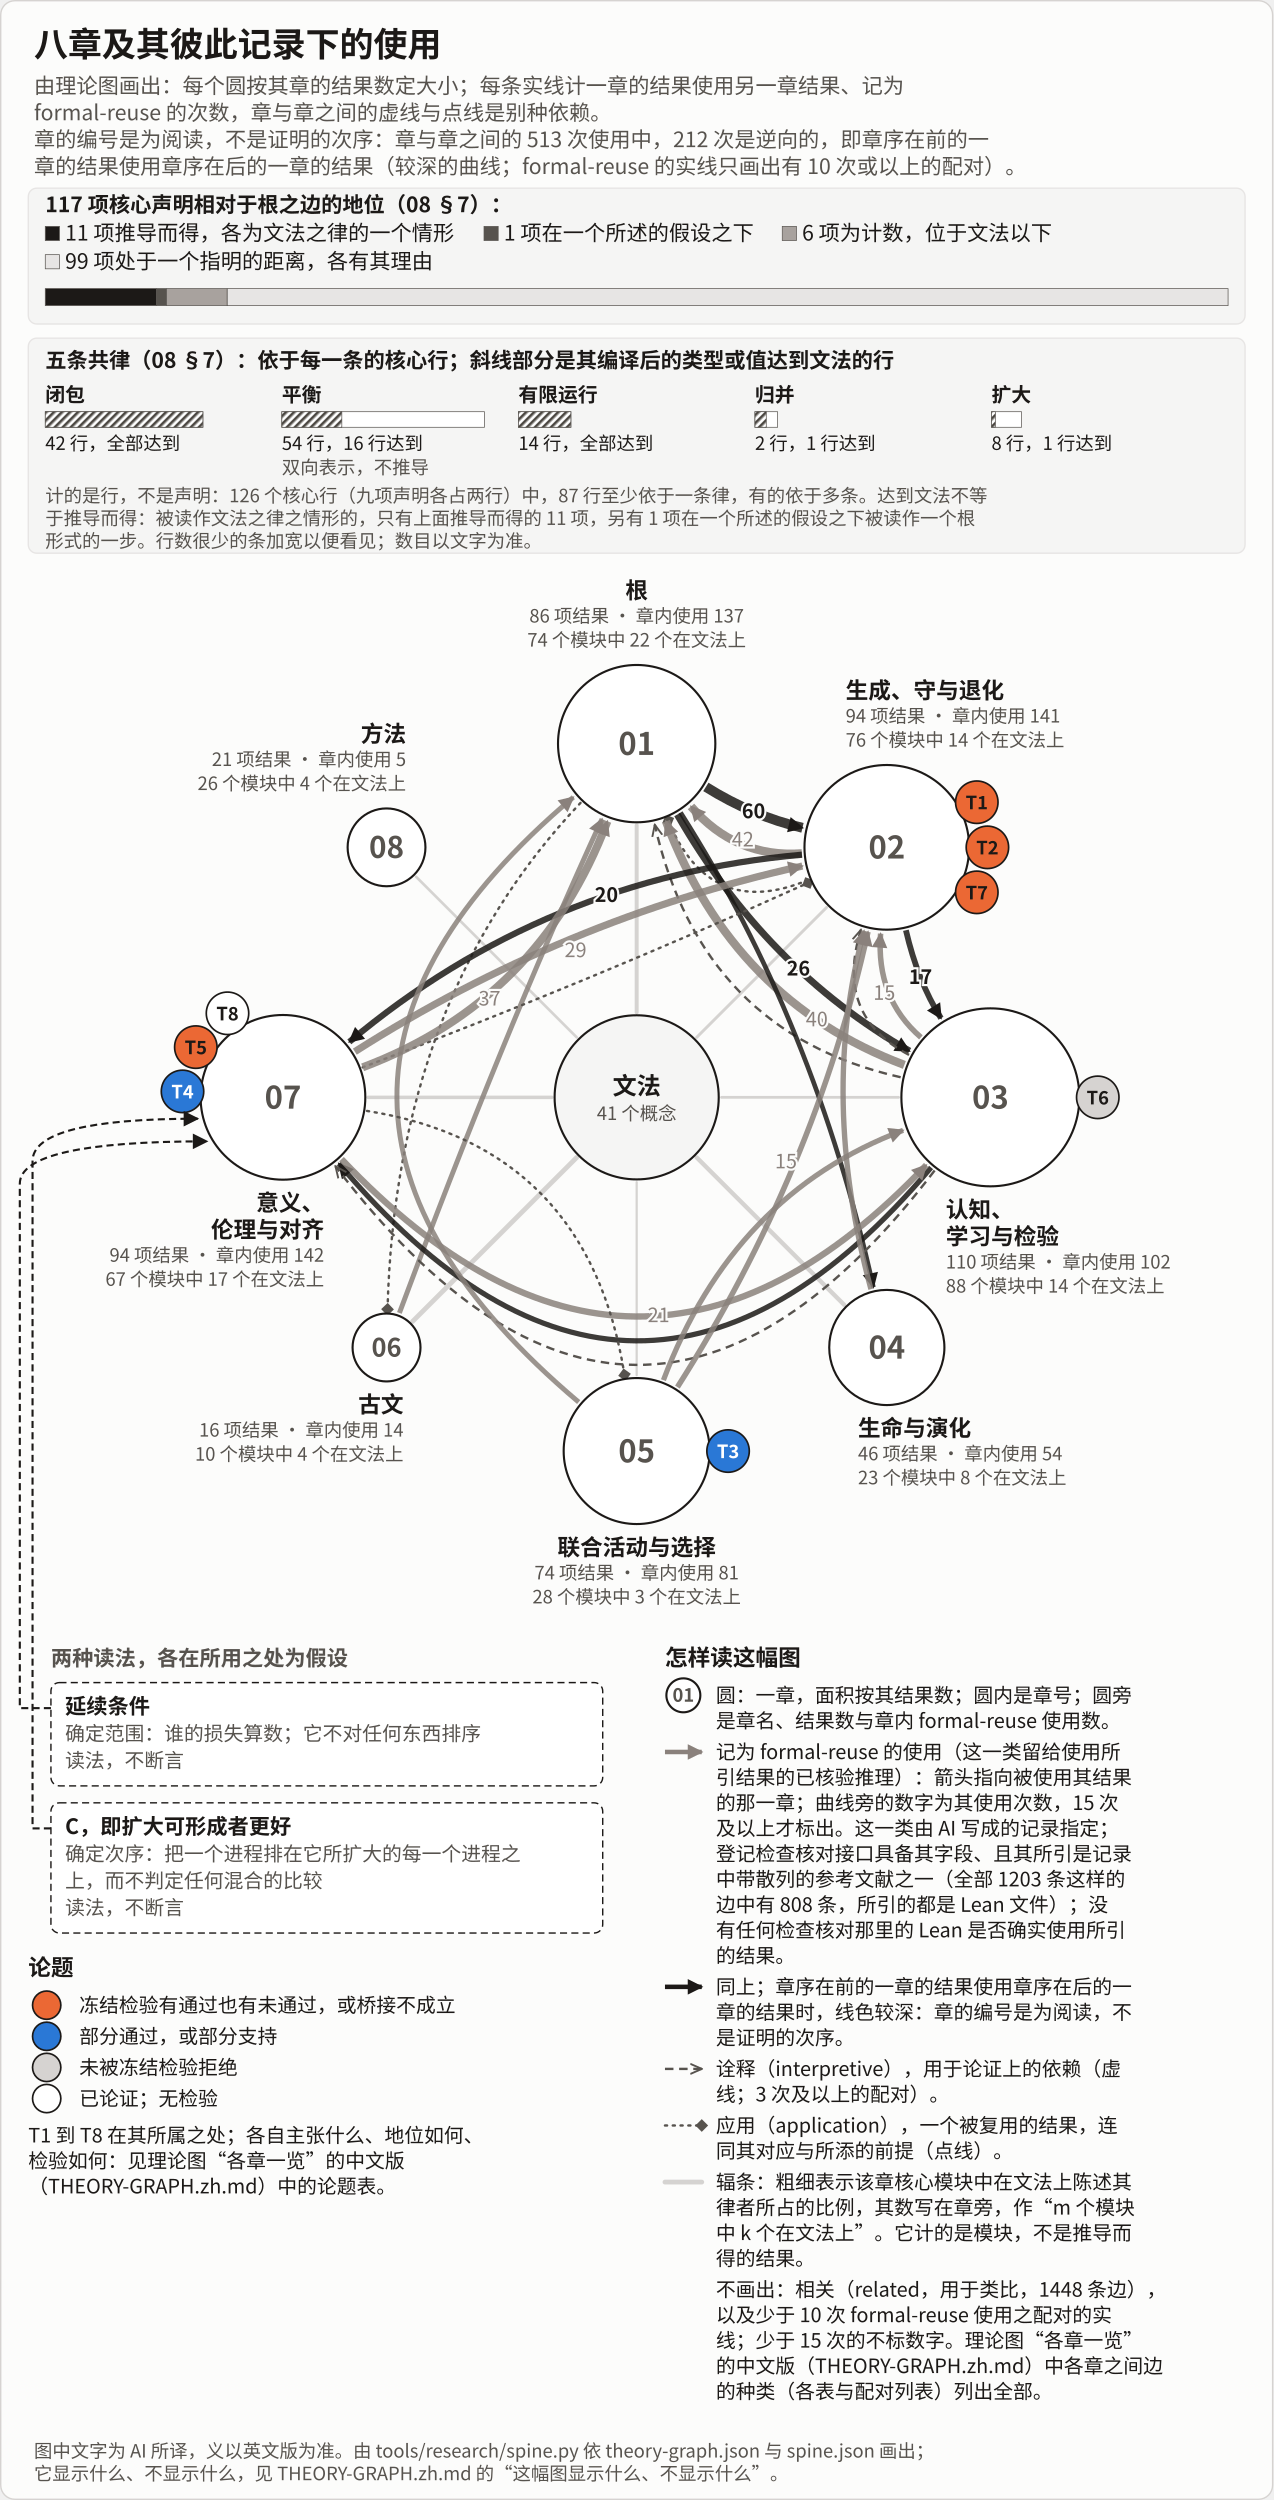
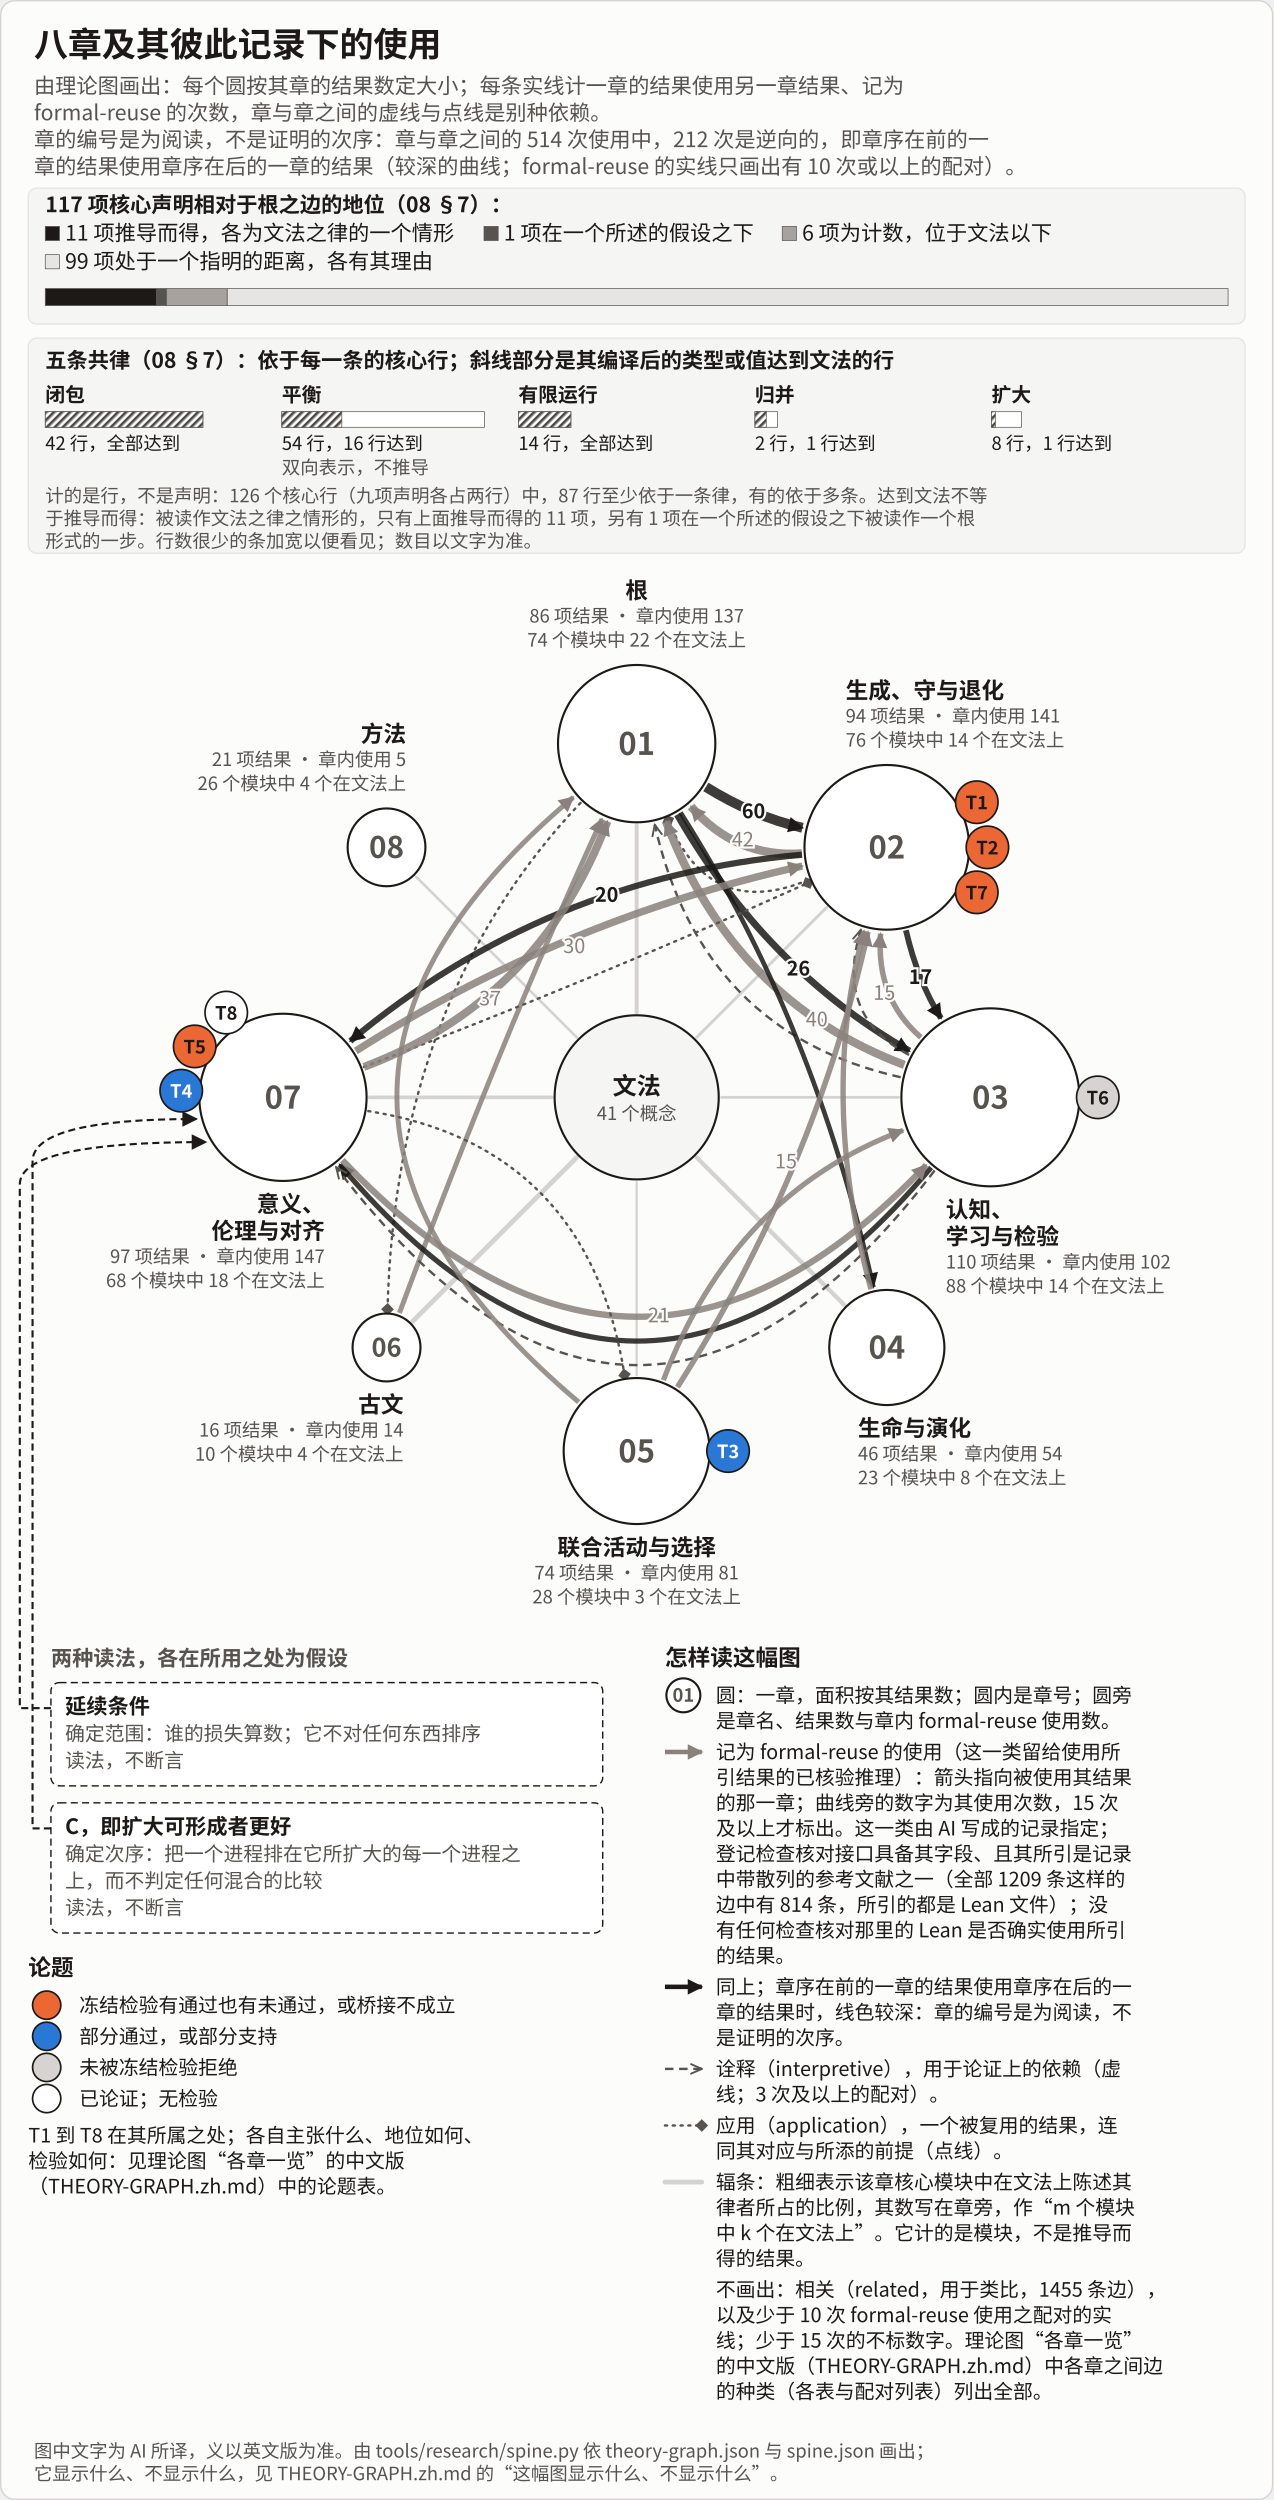
<svg xmlns="http://www.w3.org/2000/svg" viewBox="0 0 900 1767" width="900" height="1767" role="img" aria-labelledby="spine-title spine-desc" font-family="'PingFang SC', 'Hiragino Sans GB', 'Noto Sans CJK SC', 'Microsoft YaHei', sans-serif">
  <defs>
    <marker id="fwd" viewBox="0 0 10 10" refX="9" refY="5" markerWidth="11" markerHeight="11" markerUnits="userSpaceOnUse" orient="auto">
      <path d="M0,0 L10,5 L0,10 z" fill="#8a817c" />
    </marker>
    <marker id="back" viewBox="0 0 10 10" refX="9" refY="5" markerWidth="11" markerHeight="11" markerUnits="userSpaceOnUse" orient="auto">
      <path d="M0,0 L10,5 L0,10 z" fill="#1c1917" />
    </marker>
    <marker id="thin" viewBox="0 0 10 10" refX="9" refY="5" markerWidth="9" markerHeight="9" markerUnits="userSpaceOnUse" orient="auto">
      <path d="M0,1 L9,5 L0,9" fill="none" stroke="#57534e" stroke-width="1.5" />
    </marker>
    <marker id="diamond" viewBox="0 0 10 10" refX="5" refY="5" markerWidth="9" markerHeight="9" markerUnits="userSpaceOnUse" orient="auto">
      <path d="M5,0 L10,5 L5,10 L0,5 z" fill="#57534e" />
    </marker>
    <pattern id="reach" width="4" height="4" patternUnits="userSpaceOnUse" patternTransform="rotate(45)">
      <rect width="4" height="4" fill="#ffffff" />
      <rect width="2" height="4" fill="#57534e" />
    </pattern>
  </defs>
  <rect x="0.5" y="0.5" width="899" height="1766" rx="10" fill="#fcfcfb" stroke="#d6d3d1" />
  <text x="24" y="40" font-size="24" font-weight="bold" text-anchor="start" fill="#1c1917">八章及其彼此记录下的使用</text>
  <text x="24" y="66" font-size="15" text-anchor="start" fill="#57534e">由理论图画出：每个圆按其章的结果数定大小；每条实线计一章的结果使用另一章结果、记为</text>
  <text x="24" y="85" font-size="15" text-anchor="start" fill="#57534e">formal-reuse 的次数，章与章之间的虚线与点线是别种依赖。</text>
-   <text x="24" y="104" font-size="15" text-anchor="start" fill="#57534e">章的编号是为阅读，不是证明的次序：章与章之间的 513 次使用中，212 次是逆向的，即章序在前的一</text>
+   <text x="24" y="104" font-size="15" text-anchor="start" fill="#57534e">章的编号是为阅读，不是证明的次序：章与章之间的 514 次使用中，212 次是逆向的，即章序在前的一</text>
  <text x="24" y="123" font-size="15" text-anchor="start" fill="#57534e">章的结果使用章序在后的一章的结果（较深的曲线；formal-reuse 的实线只画出有 10 次或以上的配对）。</text>
  <rect x="20" y="133" width="860" height="96" rx="6" fill="#f5f5f4" stroke="#e7e5e4" />
  <text x="32" y="150" font-size="15" font-weight="bold" text-anchor="start" fill="#1c1917">117 项核心声明相对于根之边的地位（08 §7）：</text>
  <rect x="32" y="160" width="10" height="10" fill="#1c1917" stroke="#57534e" stroke-width="0.5" />
  <text x="46" y="170" font-size="15" text-anchor="start" fill="#1c1917">11 项推导而得，各为文法之律的一个情形</text>
  <rect x="342.1" y="160" width="10" height="10" fill="#57534e" stroke="#57534e" stroke-width="0.5" />
  <text x="356.1" y="170" font-size="15" text-anchor="start" fill="#1c1917">1 项在一个所述的假设之下</text>
  <rect x="552.9" y="160" width="10" height="10" fill="#a8a29e" stroke="#57534e" stroke-width="0.5" />
  <text x="566.9" y="170" font-size="15" text-anchor="start" fill="#1c1917">6 项为计数，位于文法以下</text>
  <rect x="32" y="180" width="10" height="10" fill="#e7e5e4" stroke="#57534e" stroke-width="0.5" />
  <text x="46" y="190" font-size="15" text-anchor="start" fill="#1c1917">99 项处于一个指明的距离，各有其理由</text>
  <rect x="32" y="204" width="78.6" height="12" fill="#1c1917" stroke="#57534e" stroke-width="0.5" />
  <rect x="110.6" y="204" width="7.1" height="12" fill="#57534e" stroke="#57534e" stroke-width="0.5" />
  <rect x="117.7" y="204" width="42.9" height="12" fill="#a8a29e" stroke="#57534e" stroke-width="0.5" />
  <rect x="160.6" y="204" width="707.4" height="12" fill="#e7e5e4" stroke="#57534e" stroke-width="0.5" />
  <rect x="20" y="239" width="860" height="152" rx="6" fill="#f5f5f4" stroke="#e7e5e4" />
  <text x="32" y="260" font-size="15" font-weight="bold" text-anchor="start" fill="#1c1917">五条共律（08 §7）：依于每一条的核心行；斜线部分是其编译后的类型或值达到文法的行</text>
  <text x="32" y="284" font-size="14" font-weight="bold" text-anchor="start" fill="#1c1917">闭包</text>
  <rect x="32" y="291" width="111.4" height="11" fill="#ffffff" stroke="#57534e" stroke-width="0.5" />
  <rect x="32" y="291" width="111.4" height="11" fill="url(#reach)" stroke="#57534e" stroke-width="0.5" />
  <text x="32" y="318" font-size="13" text-anchor="start" fill="#1c1917">42 行，全部达到</text>
  <text x="199.2" y="284" font-size="14" font-weight="bold" text-anchor="start" fill="#1c1917">平衡</text>
  <rect x="199.2" y="291" width="143.2" height="11" fill="#ffffff" stroke="#57534e" stroke-width="0.5" />
  <rect x="199.2" y="291" width="42.4" height="11" fill="url(#reach)" stroke="#57534e" stroke-width="0.5" />
  <text x="199.2" y="318" font-size="13" text-anchor="start" fill="#1c1917">54 行，16 行达到</text>
  <text x="199.2" y="335" font-size="13" text-anchor="start" fill="#57534e">双向表示，不推导</text>
  <text x="366.4" y="284" font-size="14" font-weight="bold" text-anchor="start" fill="#1c1917">有限运行</text>
  <rect x="366.4" y="291" width="37.1" height="11" fill="#ffffff" stroke="#57534e" stroke-width="0.5" />
  <rect x="366.4" y="291" width="37.1" height="11" fill="url(#reach)" stroke="#57534e" stroke-width="0.5" />
  <text x="366.4" y="318" font-size="13" text-anchor="start" fill="#1c1917">14 行，全部达到</text>
  <text x="533.6" y="284" font-size="14" font-weight="bold" text-anchor="start" fill="#1c1917">归并</text>
  <rect x="533.6" y="291" width="16" height="11" fill="#ffffff" stroke="#57534e" stroke-width="0.5" />
  <rect x="533.6" y="291" width="8" height="11" fill="url(#reach)" stroke="#57534e" stroke-width="0.5" />
  <text x="533.6" y="318" font-size="13" text-anchor="start" fill="#1c1917">2 行，1 行达到</text>
  <text x="700.8" y="284" font-size="14" font-weight="bold" text-anchor="start" fill="#1c1917">扩大</text>
  <rect x="700.8" y="291" width="21.2" height="11" fill="#ffffff" stroke="#57534e" stroke-width="0.5" />
  <rect x="700.8" y="291" width="2.7" height="11" fill="url(#reach)" stroke="#57534e" stroke-width="0.5" />
  <text x="700.8" y="318" font-size="13" text-anchor="start" fill="#1c1917">8 行，1 行达到</text>
  <text x="32" y="355" font-size="13" text-anchor="start" fill="#57534e">计的是行，不是声明：126 个核心行（九项声明各占两行）中，87 行至少依于一条律，有的依于多条。达到文法不等</text>
  <text x="32" y="371" font-size="13" text-anchor="start" fill="#57534e">于推导而得：被读作文法之律之情形的，只有上面推导而得的 11 项，另有 1 项在一个所述的假设之下被读作一个根</text>
  <text x="32" y="387" font-size="13" text-anchor="start" fill="#57534e">形式的一步。行数很少的条加宽以便看见；数目以文字为准。</text>
  <line x1="450" y1="583.3" x2="450" y2="715.6" stroke="#a8a29e" stroke-opacity="0.45" stroke-width="2.8" stroke-linecap="round" />
  <line x1="584.2" y1="641.4" x2="492.4" y2="733.2" stroke="#a8a29e" stroke-opacity="0.45" stroke-width="2.1" stroke-linecap="round" />
  <line x1="635.1" y1="775.6" x2="510" y2="775.6" stroke="#a8a29e" stroke-opacity="0.45" stroke-width="2" stroke-linecap="round" />
  <line x1="596.6" y1="922.2" x2="492.4" y2="818.1" stroke="#a8a29e" stroke-opacity="0.45" stroke-width="3.1" stroke-linecap="round" />
  <line x1="450" y1="972" x2="450" y2="835.6" stroke="#a8a29e" stroke-opacity="0.45" stroke-width="1.6" stroke-linecap="round" />
  <line x1="291.6" y1="934" x2="407.6" y2="818.1" stroke="#a8a29e" stroke-opacity="0.45" stroke-width="3.4" stroke-linecap="round" />
-   <line x1="260.2" y1="775.6" x2="390" y2="775.6" stroke="#a8a29e" stroke-opacity="0.45" stroke-width="2.5" stroke-linecap="round" />
+   <line x1="261.1" y1="775.6" x2="390" y2="775.6" stroke="#a8a29e" stroke-opacity="0.45" stroke-width="2.6" stroke-linecap="round" />
  <line x1="294.1" y1="619.7" x2="407.6" y2="733.2" stroke="#a8a29e" stroke-opacity="0.45" stroke-width="1.9" stroke-linecap="round" />
  <circle cx="450" cy="775.6" r="58" fill="#f5f5f4" stroke="#1c1917" stroke-width="1.5" />
  <text x="450" y="773.6" font-size="17" font-weight="bold" text-anchor="middle" fill="#1c1917">文法</text>
  <text x="450" y="791.6" font-size="13" text-anchor="middle" fill="#57534e">41 个概念</text>
  <path d="M498.9,556.2 Q532.3,577 567.2,585.1" fill="none" stroke="#1c1917" stroke-opacity="0.85" stroke-width="7" marker-end="url(#back)" />
  <path d="M566.8,603.2 Q520,606.6 488.4,570" fill="none" stroke="#8a817c" stroke-opacity="0.85" stroke-width="6" marker-end="url(#fwd)" />
  <path d="M571.2,622 Q501.7,650.9 472.3,579.9" fill="none" stroke="#57534e" stroke-width="1.7" stroke-dasharray="1.5 4" stroke-linecap="round" marker-end="url(#diamond)" />
  <path d="M478.7,575.7 Q541.1,684.6 642.8,742.9" fill="none" stroke="#1c1917" stroke-opacity="0.85" stroke-width="4.9" marker-end="url(#back)" />
  <path d="M639.2,752.7 Q518.4,707.2 470.7,580.5" fill="none" stroke="#8a817c" stroke-opacity="0.85" stroke-width="5.9" marker-end="url(#fwd)" />
  <path d="M636.6,761.4 Q495.8,729.8 462.8,582.9" fill="none" stroke="#57534e" stroke-width="1.7" stroke-dasharray="6 4" marker-end="url(#thin)" />
  <path d="M481,574.3 Q576,723.5 617.3,909.8" fill="none" stroke="#1c1917" stroke-opacity="0.85" stroke-width="3.3" marker-end="url(#back)" />
  <path d="M410.3,567.5 Q279.7,705.1 273.9,925.4" fill="none" stroke="#57534e" stroke-width="1.7" stroke-dasharray="1.5 4" stroke-linecap="round" marker-end="url(#diamond)" />
  <path d="M282.3,928 Q353.6,735.7 425.5,578.9" fill="none" stroke="#8a817c" stroke-opacity="0.85" stroke-width="3.5" marker-end="url(#fwd)" />
  <path d="M640.3,657.5 Q648.6,693.4 665.1,719.7" fill="none" stroke="#1c1917" stroke-opacity="0.85" stroke-width="4.1" marker-end="url(#back)" />
  <path d="M650.9,733.2 Q619,705.6 622.4,659.9" fill="none" stroke="#8a817c" stroke-opacity="0.85" stroke-width="3.9" marker-end="url(#fwd)" />
  <path d="M642.5,745.6 Q589.5,717.9 608.5,657.2" fill="none" stroke="#57534e" stroke-width="1.7" stroke-dasharray="6 4" marker-end="url(#thin)" />
-   <path d="M566.8,604.1 Q385.6,620.1 246.9,736.4" fill="none" stroke="#1c1917" stroke-opacity="0.85" stroke-width="4.4" marker-end="url(#back)" />
-   <path d="M250.8,743.3 Q397.8,649.7 567.1,612.1" fill="none" stroke="#8a817c" stroke-opacity="0.85" stroke-width="5.1" marker-end="url(#fwd)" />
-   <path d="M256.3,754.4 Q416.2,694 571,624.1" fill="none" stroke="#57534e" stroke-width="1.7" stroke-dasharray="1.5 4" stroke-linecap="round" marker-end="url(#diamond)" />
-   <path d="M658.1,825.2 Q450,1071.6 239.5,822.4" fill="none" stroke="#1c1917" stroke-opacity="0.85" stroke-width="3.7" marker-end="url(#back)" />
-   <path d="M660.6,827.3 Q450,1103.6 237.1,824.3" fill="none" stroke="#57534e" stroke-width="1.7" stroke-dasharray="6 4" marker-end="url(#thin)" />
-   <path d="M241.4,819.3 Q450,1039.6 654.7,823.5" fill="none" stroke="#8a817c" stroke-opacity="0.85" stroke-width="4.5" marker-end="url(#fwd)" />
+   <path d="M566.8,604.1 Q385.6,620.1 247.6,735.8" fill="none" stroke="#1c1917" stroke-opacity="0.85" stroke-width="4.4" marker-end="url(#back)" />
+   <path d="M251.5,742.8 Q397.8,649.7 567.1,612.1" fill="none" stroke="#8a817c" stroke-opacity="0.85" stroke-width="5.2" marker-end="url(#fwd)" />
+   <path d="M257.2,754.1 Q416.2,694 571,624.1" fill="none" stroke="#57534e" stroke-width="1.7" stroke-dasharray="1.5 4" stroke-linecap="round" marker-end="url(#diamond)" />
+   <path d="M658.1,825.2 Q450,1071.6 240.1,823.1" fill="none" stroke="#1c1917" stroke-opacity="0.85" stroke-width="3.7" marker-end="url(#back)" />
+   <path d="M660.6,827.3 Q450,1103.6 237.6,825" fill="none" stroke="#57534e" stroke-width="1.7" stroke-dasharray="6 4" marker-end="url(#thin)" />
+   <path d="M242,820 Q450,1039.6 654.7,823.5" fill="none" stroke="#8a817c" stroke-opacity="0.85" stroke-width="4.5" marker-end="url(#fwd)" />
  <path d="M615.6,911.2 Q578.8,775.6 610.7,657.9" fill="none" stroke="#8a817c" stroke-opacity="0.85" stroke-width="3.8" marker-end="url(#fwd)" />
  <path d="M409,991 Q154,775.6 405.2,563.5" fill="none" stroke="#8a817c" stroke-opacity="0.85" stroke-width="3.5" marker-end="url(#fwd)" />
  <path d="M478.8,980.4 Q576,827.8 613.5,658.6" fill="none" stroke="#8a817c" stroke-opacity="0.85" stroke-width="3.9" marker-end="url(#fwd)" />
  <path d="M468.9,975.5 Q518.4,844.1 638.3,798.9" fill="none" stroke="#8a817c" stroke-opacity="0.85" stroke-width="3.7" marker-end="url(#fwd)" />
-   <path d="M256.3,754.4 Q381.6,707.2 429.3,580.5" fill="none" stroke="#8a817c" stroke-opacity="0.85" stroke-width="5.7" marker-end="url(#fwd)" />
-   <path d="M259.4,785.2 Q415.5,810.1 441.4,971.7" fill="none" stroke="#57534e" stroke-width="1.7" stroke-dasharray="1.5 4" stroke-linecap="round" marker-end="url(#diamond)" />
+   <path d="M257.2,754.1 Q381.6,707.2 429.3,580.5" fill="none" stroke="#8a817c" stroke-opacity="0.85" stroke-width="5.7" marker-end="url(#fwd)" />
+   <path d="M260.3,785.3 Q415.5,810.1 441.4,971.7" fill="none" stroke="#57534e" stroke-width="1.7" stroke-dasharray="1.5 4" stroke-linecap="round" marker-end="url(#diamond)" />
  <circle cx="450" cy="525.6" r="55.6" fill="#ffffff" stroke="#1c1917" stroke-width="1.5" />
  <text x="450" y="533.6" font-size="22" font-weight="bold" text-anchor="middle" fill="#57534e">01</text>
  <text x="450" y="423" font-size="16" font-weight="bold" text-anchor="middle" fill="#1c1917" stroke="#fcfcfb" stroke-width="3" paint-order="stroke">根</text>
  <text x="450" y="440" font-size="13" text-anchor="middle" fill="#57534e" stroke="#fcfcfb" stroke-width="3" paint-order="stroke">86 项结果 · 章内使用 137</text>
  <text x="450" y="457" font-size="13" text-anchor="middle" fill="#57534e" stroke="#fcfcfb" stroke-width="3" paint-order="stroke">74 个模块中 22 个在文法上</text>
  <circle cx="626.8" cy="598.9" r="58.2" fill="#ffffff" stroke="#1c1917" stroke-width="1.5" />
  <text x="626.8" y="606.8" font-size="22" font-weight="bold" text-anchor="middle" fill="#57534e">02</text>
  <text x="597.7" y="493.7" font-size="16" font-weight="bold" text-anchor="start" fill="#1c1917" stroke="#fcfcfb" stroke-width="3" paint-order="stroke">生成、守与退化</text>
  <text x="597.7" y="510.7" font-size="13" text-anchor="start" fill="#57534e" stroke="#fcfcfb" stroke-width="3" paint-order="stroke">94 项结果 · 章内使用 141</text>
  <text x="597.7" y="527.7" font-size="13" text-anchor="start" fill="#57534e" stroke="#fcfcfb" stroke-width="3" paint-order="stroke">76 个模块中 14 个在文法上</text>
  <circle cx="700" cy="775.6" r="62.9" fill="#ffffff" stroke="#1c1917" stroke-width="1.5" />
  <text x="700" y="783.6" font-size="22" font-weight="bold" text-anchor="middle" fill="#57534e">03</text>
  <text x="668.5" y="860.6" font-size="16" font-weight="bold" text-anchor="start" fill="#1c1917" stroke="#fcfcfb" stroke-width="3" paint-order="stroke">认知、</text>
  <text x="668.5" y="879.6" font-size="16" font-weight="bold" text-anchor="start" fill="#1c1917" stroke="#fcfcfb" stroke-width="3" paint-order="stroke">学习与检验</text>
  <text x="668.5" y="896.6" font-size="13" text-anchor="start" fill="#57534e" stroke="#fcfcfb" stroke-width="3" paint-order="stroke">110 项结果 · 章内使用 102</text>
  <text x="668.5" y="913.6" font-size="13" text-anchor="start" fill="#57534e" stroke="#fcfcfb" stroke-width="3" paint-order="stroke">88 个模块中 14 个在文法上</text>
  <circle cx="626.8" cy="952.4" r="40.7" fill="#ffffff" stroke="#1c1917" stroke-width="1.5" />
  <text x="626.8" y="960.3" font-size="22" font-weight="bold" text-anchor="middle" fill="#57534e">04</text>
  <text x="606.4" y="1015.1" font-size="16" font-weight="bold" text-anchor="start" fill="#1c1917" stroke="#fcfcfb" stroke-width="3" paint-order="stroke">生命与演化</text>
  <text x="606.4" y="1032.1" font-size="13" text-anchor="start" fill="#57534e" stroke="#fcfcfb" stroke-width="3" paint-order="stroke">46 项结果 · 章内使用 54</text>
  <text x="606.4" y="1049.1" font-size="13" text-anchor="start" fill="#57534e" stroke="#fcfcfb" stroke-width="3" paint-order="stroke">23 个模块中 8 个在文法上</text>
  <circle cx="450" cy="1025.6" r="51.6" fill="#ffffff" stroke="#1c1917" stroke-width="1.5" />
  <text x="450" y="1033.6" font-size="22" font-weight="bold" text-anchor="middle" fill="#57534e">05</text>
  <text x="450" y="1099.3" font-size="16" font-weight="bold" text-anchor="middle" fill="#1c1917" stroke="#fcfcfb" stroke-width="3" paint-order="stroke">联合活动与选择</text>
  <text x="450" y="1116.3" font-size="13" text-anchor="middle" fill="#57534e" stroke="#fcfcfb" stroke-width="3" paint-order="stroke">74 项结果 · 章内使用 81</text>
  <text x="450" y="1133.3" font-size="13" text-anchor="middle" fill="#57534e" stroke="#fcfcfb" stroke-width="3" paint-order="stroke">28 个模块中 3 个在文法上</text>
  <circle cx="273.2" cy="952.4" r="24" fill="#ffffff" stroke="#1c1917" stroke-width="1.5" />
  <text x="273.2" y="958.9" font-size="18" font-weight="bold" text-anchor="middle" fill="#57534e">06</text>
  <text x="285.2" y="998.4" font-size="16" font-weight="bold" text-anchor="end" fill="#1c1917" stroke="#fcfcfb" stroke-width="3" paint-order="stroke">古文</text>
  <text x="285.2" y="1015.4" font-size="13" text-anchor="end" fill="#57534e" stroke="#fcfcfb" stroke-width="3" paint-order="stroke">16 项结果 · 章内使用 14</text>
  <text x="285.2" y="1032.4" font-size="13" text-anchor="end" fill="#57534e" stroke="#fcfcfb" stroke-width="3" paint-order="stroke">10 个模块中 4 个在文法上</text>
-   <circle cx="200" cy="775.6" r="58.2" fill="#ffffff" stroke="#1c1917" stroke-width="1.5" />
+   <circle cx="200" cy="775.6" r="59.1" fill="#ffffff" stroke="#1c1917" stroke-width="1.5" />
  <text x="200" y="783.6" font-size="22" font-weight="bold" text-anchor="middle" fill="#57534e">07</text>
-   <text x="229.1" y="855.8" font-size="16" font-weight="bold" text-anchor="end" fill="#1c1917" stroke="#fcfcfb" stroke-width="3" paint-order="stroke">意义、</text>
-   <text x="229.1" y="874.8" font-size="16" font-weight="bold" text-anchor="end" fill="#1c1917" stroke="#fcfcfb" stroke-width="3" paint-order="stroke">伦理与对齐</text>
-   <text x="229.1" y="891.8" font-size="13" text-anchor="end" fill="#57534e" stroke="#fcfcfb" stroke-width="3" paint-order="stroke">94 项结果 · 章内使用 142</text>
-   <text x="229.1" y="908.8" font-size="13" text-anchor="end" fill="#57534e" stroke="#fcfcfb" stroke-width="3" paint-order="stroke">67 个模块中 17 个在文法上</text>
+   <text x="229.5" y="856.7" font-size="16" font-weight="bold" text-anchor="end" fill="#1c1917" stroke="#fcfcfb" stroke-width="3" paint-order="stroke">意义、</text>
+   <text x="229.5" y="875.7" font-size="16" font-weight="bold" text-anchor="end" fill="#1c1917" stroke="#fcfcfb" stroke-width="3" paint-order="stroke">伦理与对齐</text>
+   <text x="229.5" y="892.7" font-size="13" text-anchor="end" fill="#57534e" stroke="#fcfcfb" stroke-width="3" paint-order="stroke">97 项结果 · 章内使用 147</text>
+   <text x="229.5" y="909.7" font-size="13" text-anchor="end" fill="#57534e" stroke="#fcfcfb" stroke-width="3" paint-order="stroke">68 个模块中 18 个在文法上</text>
  <circle cx="273.2" cy="598.9" r="27.5" fill="#ffffff" stroke="#1c1917" stroke-width="1.5" />
  <text x="273.2" y="606.4" font-size="21" font-weight="bold" text-anchor="middle" fill="#57534e">08</text>
  <text x="287" y="524.4" font-size="16" font-weight="bold" text-anchor="end" fill="#1c1917" stroke="#fcfcfb" stroke-width="3" paint-order="stroke">方法</text>
  <text x="287" y="541.4" font-size="13" text-anchor="end" fill="#57534e" stroke="#fcfcfb" stroke-width="3" paint-order="stroke">21 项结果 · 章内使用 5</text>
  <text x="287" y="558.4" font-size="13" text-anchor="end" fill="#57534e" stroke="#fcfcfb" stroke-width="3" paint-order="stroke">26 个模块中 4 个在文法上</text>
  <circle cx="690.4" cy="567" r="15" fill="#eb6834" stroke="#1c1917" stroke-width="1.2" />
  <text x="690.4" y="572" font-size="13" font-weight="bold" text-anchor="middle" fill="#1c1917">T1</text>
  <circle cx="697.9" cy="598.9" r="15" fill="#eb6834" stroke="#1c1917" stroke-width="1.2" />
  <text x="697.9" y="603.9" font-size="13" font-weight="bold" text-anchor="middle" fill="#1c1917">T2</text>
  <circle cx="690.4" cy="630.7" r="15" fill="#eb6834" stroke="#1c1917" stroke-width="1.2" />
  <text x="690.4" y="635.7" font-size="13" font-weight="bold" text-anchor="middle" fill="#1c1917">T7</text>
  <circle cx="514.6" cy="1025.6" r="15" fill="#2a78d6" stroke="#1c1917" stroke-width="1.2" />
  <text x="514.6" y="1030.6" font-size="13" font-weight="bold" text-anchor="middle" fill="#ffffff">T3</text>
-   <circle cx="129" cy="771.4" r="15" fill="#2a78d6" stroke="#1c1917" stroke-width="1.2" />
-   <text x="129" y="776.4" font-size="13" font-weight="bold" text-anchor="middle" fill="#ffffff">T4</text>
-   <circle cx="138.4" cy="740.1" r="15" fill="#eb6834" stroke="#1c1917" stroke-width="1.2" />
-   <text x="138.4" y="745.1" font-size="13" font-weight="bold" text-anchor="middle" fill="#1c1917">T5</text>
-   <circle cx="160.8" cy="716.2" r="15" fill="#ffffff" stroke="#1c1917" stroke-width="1.2" />
-   <text x="160.8" y="721.2" font-size="13" font-weight="bold" text-anchor="middle" fill="#1c1917">T8</text>
+   <circle cx="128.1" cy="770.9" r="15" fill="#2a78d6" stroke="#1c1917" stroke-width="1.2" />
+   <text x="128.1" y="775.9" font-size="13" font-weight="bold" text-anchor="middle" fill="#ffffff">T4</text>
+   <circle cx="137.6" cy="739.6" r="15" fill="#eb6834" stroke="#1c1917" stroke-width="1.2" />
+   <text x="137.6" y="744.6" font-size="13" font-weight="bold" text-anchor="middle" fill="#1c1917">T5</text>
+   <circle cx="159.9" cy="715.7" r="15" fill="#ffffff" stroke="#1c1917" stroke-width="1.2" />
+   <text x="159.9" y="720.7" font-size="13" font-weight="bold" text-anchor="middle" fill="#1c1917">T8</text>
  <circle cx="775.9" cy="775.6" r="15" fill="#d6d3d1" stroke="#1c1917" stroke-width="1.2" />
  <text x="775.9" y="780.6" font-size="13" font-weight="bold" text-anchor="middle" fill="#1c1917">T6</text>
  <text x="532.6" y="578.3" font-size="14" font-weight="bold" text-anchor="middle" fill="#1c1917" stroke="#fcfcfb" stroke-width="3" paint-order="stroke">60</text>
  <text x="525" y="598.3" font-size="14" text-anchor="middle" fill="#8a817c" stroke="#fcfcfb" stroke-width="3" paint-order="stroke">42</text>
  <text x="577.3" y="725.4" font-size="14" text-anchor="middle" fill="#8a817c" stroke="#fcfcfb" stroke-width="3" paint-order="stroke">40</text>
-   <text x="346" y="710.7" font-size="14" text-anchor="middle" fill="#8a817c" stroke="#fcfcfb" stroke-width="3" paint-order="stroke">37</text>
-   <text x="406.8" y="676.5" font-size="14" text-anchor="middle" fill="#8a817c" stroke="#fcfcfb" stroke-width="3" paint-order="stroke">29</text>
+   <text x="346.4" y="710.6" font-size="14" text-anchor="middle" fill="#8a817c" stroke="#fcfcfb" stroke-width="3" paint-order="stroke">37</text>
+   <text x="405.9" y="673.6" font-size="14" text-anchor="middle" fill="#8a817c" stroke="#fcfcfb" stroke-width="3" paint-order="stroke">30</text>
  <text x="564.3" y="689.5" font-size="14" font-weight="bold" text-anchor="middle" fill="#1c1917" stroke="#fcfcfb" stroke-width="3" paint-order="stroke">26</text>
-   <text x="465.5" y="934.5" font-size="14" text-anchor="middle" fill="#8a817c" stroke="#fcfcfb" stroke-width="3" paint-order="stroke">21</text>
-   <text x="428.6" y="637.5" font-size="14" font-weight="bold" text-anchor="middle" fill="#1c1917" stroke="#fcfcfb" stroke-width="3" paint-order="stroke">20</text>
+   <text x="465.7" y="934.6" font-size="14" text-anchor="middle" fill="#8a817c" stroke="#fcfcfb" stroke-width="3" paint-order="stroke">21</text>
+   <text x="428.8" y="637.4" font-size="14" font-weight="bold" text-anchor="middle" fill="#1c1917" stroke="#fcfcfb" stroke-width="3" paint-order="stroke">20</text>
  <text x="650.6" y="695.5" font-size="14" font-weight="bold" text-anchor="middle" fill="#1c1917" stroke="#fcfcfb" stroke-width="3" paint-order="stroke">17</text>
  <text x="625" y="706.7" font-size="14" text-anchor="middle" fill="#8a817c" stroke="#fcfcfb" stroke-width="3" paint-order="stroke">15</text>
  <text x="555.5" y="825.8" font-size="14" text-anchor="middle" fill="#8a817c" stroke="#fcfcfb" stroke-width="3" paint-order="stroke">15</text>
  <text x="36" y="1177.3" font-size="15" font-weight="bold" text-anchor="start" fill="#57534e">两种读法，各在所用之处为假设</text>
  <rect x="36" y="1189.256" width="390" height="73" rx="6" fill="#ffffff" stroke="#1c1917" stroke-dasharray="5 3" />
  <text x="46" y="1211.3" font-size="15" font-weight="bold" text-anchor="start" fill="#1c1917">延续条件</text>
  <text x="46" y="1230.3" font-size="14" text-anchor="start" fill="#57534e">确定范围：谁的损失算数；它不对任何东西排序</text>
  <text x="46" y="1249.3" font-size="14" text-anchor="start" fill="#57534e">读法，不断言</text>
-   <path d="M36,1207.3 L14,1207.3 L14,836.7 Q14,806.7 146.2,806.7" fill="none" stroke="#1c1917" stroke-width="1.5" stroke-dasharray="5 3" marker-end="url(#back)" />
+   <path d="M36,1207.3 L14,1207.3 L14,837.2 Q14,807.2 145.4,807.2" fill="none" stroke="#1c1917" stroke-width="1.5" stroke-dasharray="5 3" marker-end="url(#back)" />
  <rect x="36" y="1274.256" width="390" height="92" rx="6" fill="#ffffff" stroke="#1c1917" stroke-dasharray="5 3" />
  <text x="46" y="1296.3" font-size="15" font-weight="bold" text-anchor="start" fill="#1c1917">C，即扩大可形成者更好</text>
  <text x="46" y="1315.3" font-size="14" text-anchor="start" fill="#57534e">确定次序：把一个进程排在它所扩大的每一个进程之</text>
  <text x="46" y="1334.3" font-size="14" text-anchor="start" fill="#57534e">上，而不判定任何混合的比较</text>
  <text x="46" y="1353.3" font-size="14" text-anchor="start" fill="#57534e">读法，不断言</text>
-   <path d="M36,1292.3 L23,1292.3 L23,820.7 Q23,790.7 139.7,790.7" fill="none" stroke="#1c1917" stroke-width="1.5" stroke-dasharray="5 3" marker-end="url(#back)" />
+   <path d="M36,1292.3 L23,1292.3 L23,820.9 Q23,790.9 138.8,790.9" fill="none" stroke="#1c1917" stroke-width="1.5" stroke-dasharray="5 3" marker-end="url(#back)" />
  <text x="20" y="1396.3" font-size="16" font-weight="bold" text-anchor="start" fill="#1c1917">论题</text>
  <circle cx="33" cy="1417.256" r="10" fill="#eb6834" stroke="#1c1917" stroke-width="1.2" />
  <text x="56" y="1422.3" font-size="14" text-anchor="start" fill="#1c1917">冻结检验有通过也有未通过，或桥接不成立</text>
  <circle cx="33" cy="1439.256" r="10" fill="#2a78d6" stroke="#1c1917" stroke-width="1.2" />
  <text x="56" y="1444.3" font-size="14" text-anchor="start" fill="#1c1917">部分通过，或部分支持</text>
  <circle cx="33" cy="1461.256" r="10" fill="#d6d3d1" stroke="#1c1917" stroke-width="1.2" />
  <text x="56" y="1466.3" font-size="14" text-anchor="start" fill="#1c1917">未被冻结检验拒绝</text>
  <circle cx="33" cy="1483.256" r="10" fill="#ffffff" stroke="#1c1917" stroke-width="1.2" />
  <text x="56" y="1488.3" font-size="14" text-anchor="start" fill="#1c1917">已论证；无检验</text>
  <text x="20" y="1514.3" font-size="14" text-anchor="start" fill="#1c1917">T1 到 T8 在其所属之处；各自主张什么、地位如何、</text>
  <text x="20" y="1532.3" font-size="14" text-anchor="start" fill="#1c1917">检验如何：见理论图“各章一览”的中文版</text>
  <text x="20" y="1550.3" font-size="14" text-anchor="start" fill="#1c1917">（THEORY-GRAPH.zh.md）中的论题表。</text>
  <text x="470" y="1177.3" font-size="16" font-weight="bold" text-anchor="start" fill="#1c1917">怎样读这幅图</text>
  <circle cx="483" cy="1198.256" r="12" fill="#ffffff" stroke="#1c1917" stroke-width="1.5" />
  <text x="483" y="1202.8" font-size="13" font-weight="bold" text-anchor="middle" fill="#57534e">01</text>
  <text x="506" y="1203.3" font-size="14" text-anchor="start" fill="#1c1917">圆：一章，面积按其结果数；圆内是章号；圆旁</text>
  <text x="506" y="1221.3" font-size="14" text-anchor="start" fill="#1c1917">是章名、结果数与章内 formal-reuse 使用数。</text>
  <line x1="470" y1="1238.3" x2="496" y2="1238.3" stroke="#8a817c" stroke-width="3.2" marker-end="url(#fwd)" />
  <text x="506" y="1243.3" font-size="14" text-anchor="start" fill="#1c1917">记为 formal-reuse 的使用（这一类留给使用所</text>
  <text x="506" y="1261.3" font-size="14" text-anchor="start" fill="#1c1917">引结果的已核验推理）：箭头指向被使用其结果</text>
  <text x="506" y="1279.3" font-size="14" text-anchor="start" fill="#1c1917">的那一章；曲线旁的数字为其使用次数，15 次</text>
  <text x="506" y="1297.3" font-size="14" text-anchor="start" fill="#1c1917">及以上才标出。这一类由 AI 写成的记录指定；</text>
  <text x="506" y="1315.3" font-size="14" text-anchor="start" fill="#1c1917">登记检查核对接口具备其字段、且其所引是记录</text>
-   <text x="506" y="1333.3" font-size="14" text-anchor="start" fill="#1c1917">中带散列的参考文献之一（全部 1203 条这样的</text>
-   <text x="506" y="1351.3" font-size="14" text-anchor="start" fill="#1c1917">边中有 808 条，所引的都是 Lean 文件）；没</text>
+   <text x="506" y="1333.3" font-size="14" text-anchor="start" fill="#1c1917">中带散列的参考文献之一（全部 1209 条这样的</text>
+   <text x="506" y="1351.3" font-size="14" text-anchor="start" fill="#1c1917">边中有 814 条，所引的都是 Lean 文件）；没</text>
  <text x="506" y="1369.3" font-size="14" text-anchor="start" fill="#1c1917">有任何检查核对那里的 Lean 是否确实使用所引</text>
  <text x="506" y="1387.3" font-size="14" text-anchor="start" fill="#1c1917">的结果。</text>
  <line x1="470" y1="1404.3" x2="496" y2="1404.3" stroke="#1c1917" stroke-width="3.2" marker-end="url(#back)" />
  <text x="506" y="1409.3" font-size="14" text-anchor="start" fill="#1c1917">同上；章序在前的一章的结果使用章序在后的一</text>
  <text x="506" y="1427.3" font-size="14" text-anchor="start" fill="#1c1917">章的结果时，线色较深：章的编号是为阅读，不</text>
  <text x="506" y="1445.3" font-size="14" text-anchor="start" fill="#1c1917">是证明的次序。</text>
  <line x1="470" y1="1462.3" x2="496" y2="1462.3" stroke="#57534e" stroke-width="1.7" stroke-dasharray="6 4" marker-end="url(#thin)" />
  <text x="506" y="1467.3" font-size="14" text-anchor="start" fill="#1c1917">诠释（interpretive），用于论证上的依赖（虚</text>
  <text x="506" y="1485.3" font-size="14" text-anchor="start" fill="#1c1917">线；3 次及以上的配对）。</text>
  <line x1="470" y1="1502.3" x2="496" y2="1502.3" stroke="#57534e" stroke-width="1.7" stroke-dasharray="1.5 4" stroke-linecap="round" marker-end="url(#diamond)" />
  <text x="506" y="1507.3" font-size="14" text-anchor="start" fill="#1c1917">应用（application），一个被复用的结果，连</text>
  <text x="506" y="1525.3" font-size="14" text-anchor="start" fill="#1c1917">同其对应与所添的前提（点线）。</text>
  <line x1="470" y1="1542.3" x2="496" y2="1542.3" stroke="#a8a29e" stroke-opacity="0.45" stroke-width="3.4" stroke-linecap="round" />
  <text x="506" y="1547.3" font-size="14" text-anchor="start" fill="#1c1917">辐条：粗细表示该章核心模块中在文法上陈述其</text>
  <text x="506" y="1565.3" font-size="14" text-anchor="start" fill="#1c1917">律者所占的比例，其数写在章旁，作“m 个模块</text>
  <text x="506" y="1583.3" font-size="14" text-anchor="start" fill="#1c1917">中 k 个在文法上”。它计的是模块，不是推导而</text>
  <text x="506" y="1601.3" font-size="14" text-anchor="start" fill="#1c1917">得的结果。</text>
-   <text x="506" y="1623.3" font-size="14" text-anchor="start" fill="#1c1917">不画出：相关（related，用于类比，1448 条边），</text>
+   <text x="506" y="1623.3" font-size="14" text-anchor="start" fill="#1c1917">不画出：相关（related，用于类比，1455 条边），</text>
  <text x="506" y="1641.3" font-size="14" text-anchor="start" fill="#1c1917">以及少于 10 次 formal-reuse 使用之配对的实</text>
  <text x="506" y="1659.3" font-size="14" text-anchor="start" fill="#1c1917">线；少于 15 次的不标数字。理论图“各章一览”</text>
  <text x="506" y="1677.3" font-size="14" text-anchor="start" fill="#1c1917">的中文版（THEORY-GRAPH.zh.md）中各章之间边</text>
  <text x="506" y="1695.3" font-size="14" text-anchor="start" fill="#1c1917">的种类（各表与配对列表）列出全部。</text>
  <text x="24" y="1737" font-size="13" text-anchor="start" fill="#57534e">图中文字为 AI 所译，义以英文版为准。由 tools/research/spine.py 依 theory-graph.json 与 spine.json 画出；</text>
  <text x="24" y="1753" font-size="13" text-anchor="start" fill="#57534e">它显示什么、不显示什么，见 THEORY-GRAPH.zh.md 的“这幅图显示什么、不显示什么”。</text>
</svg>
